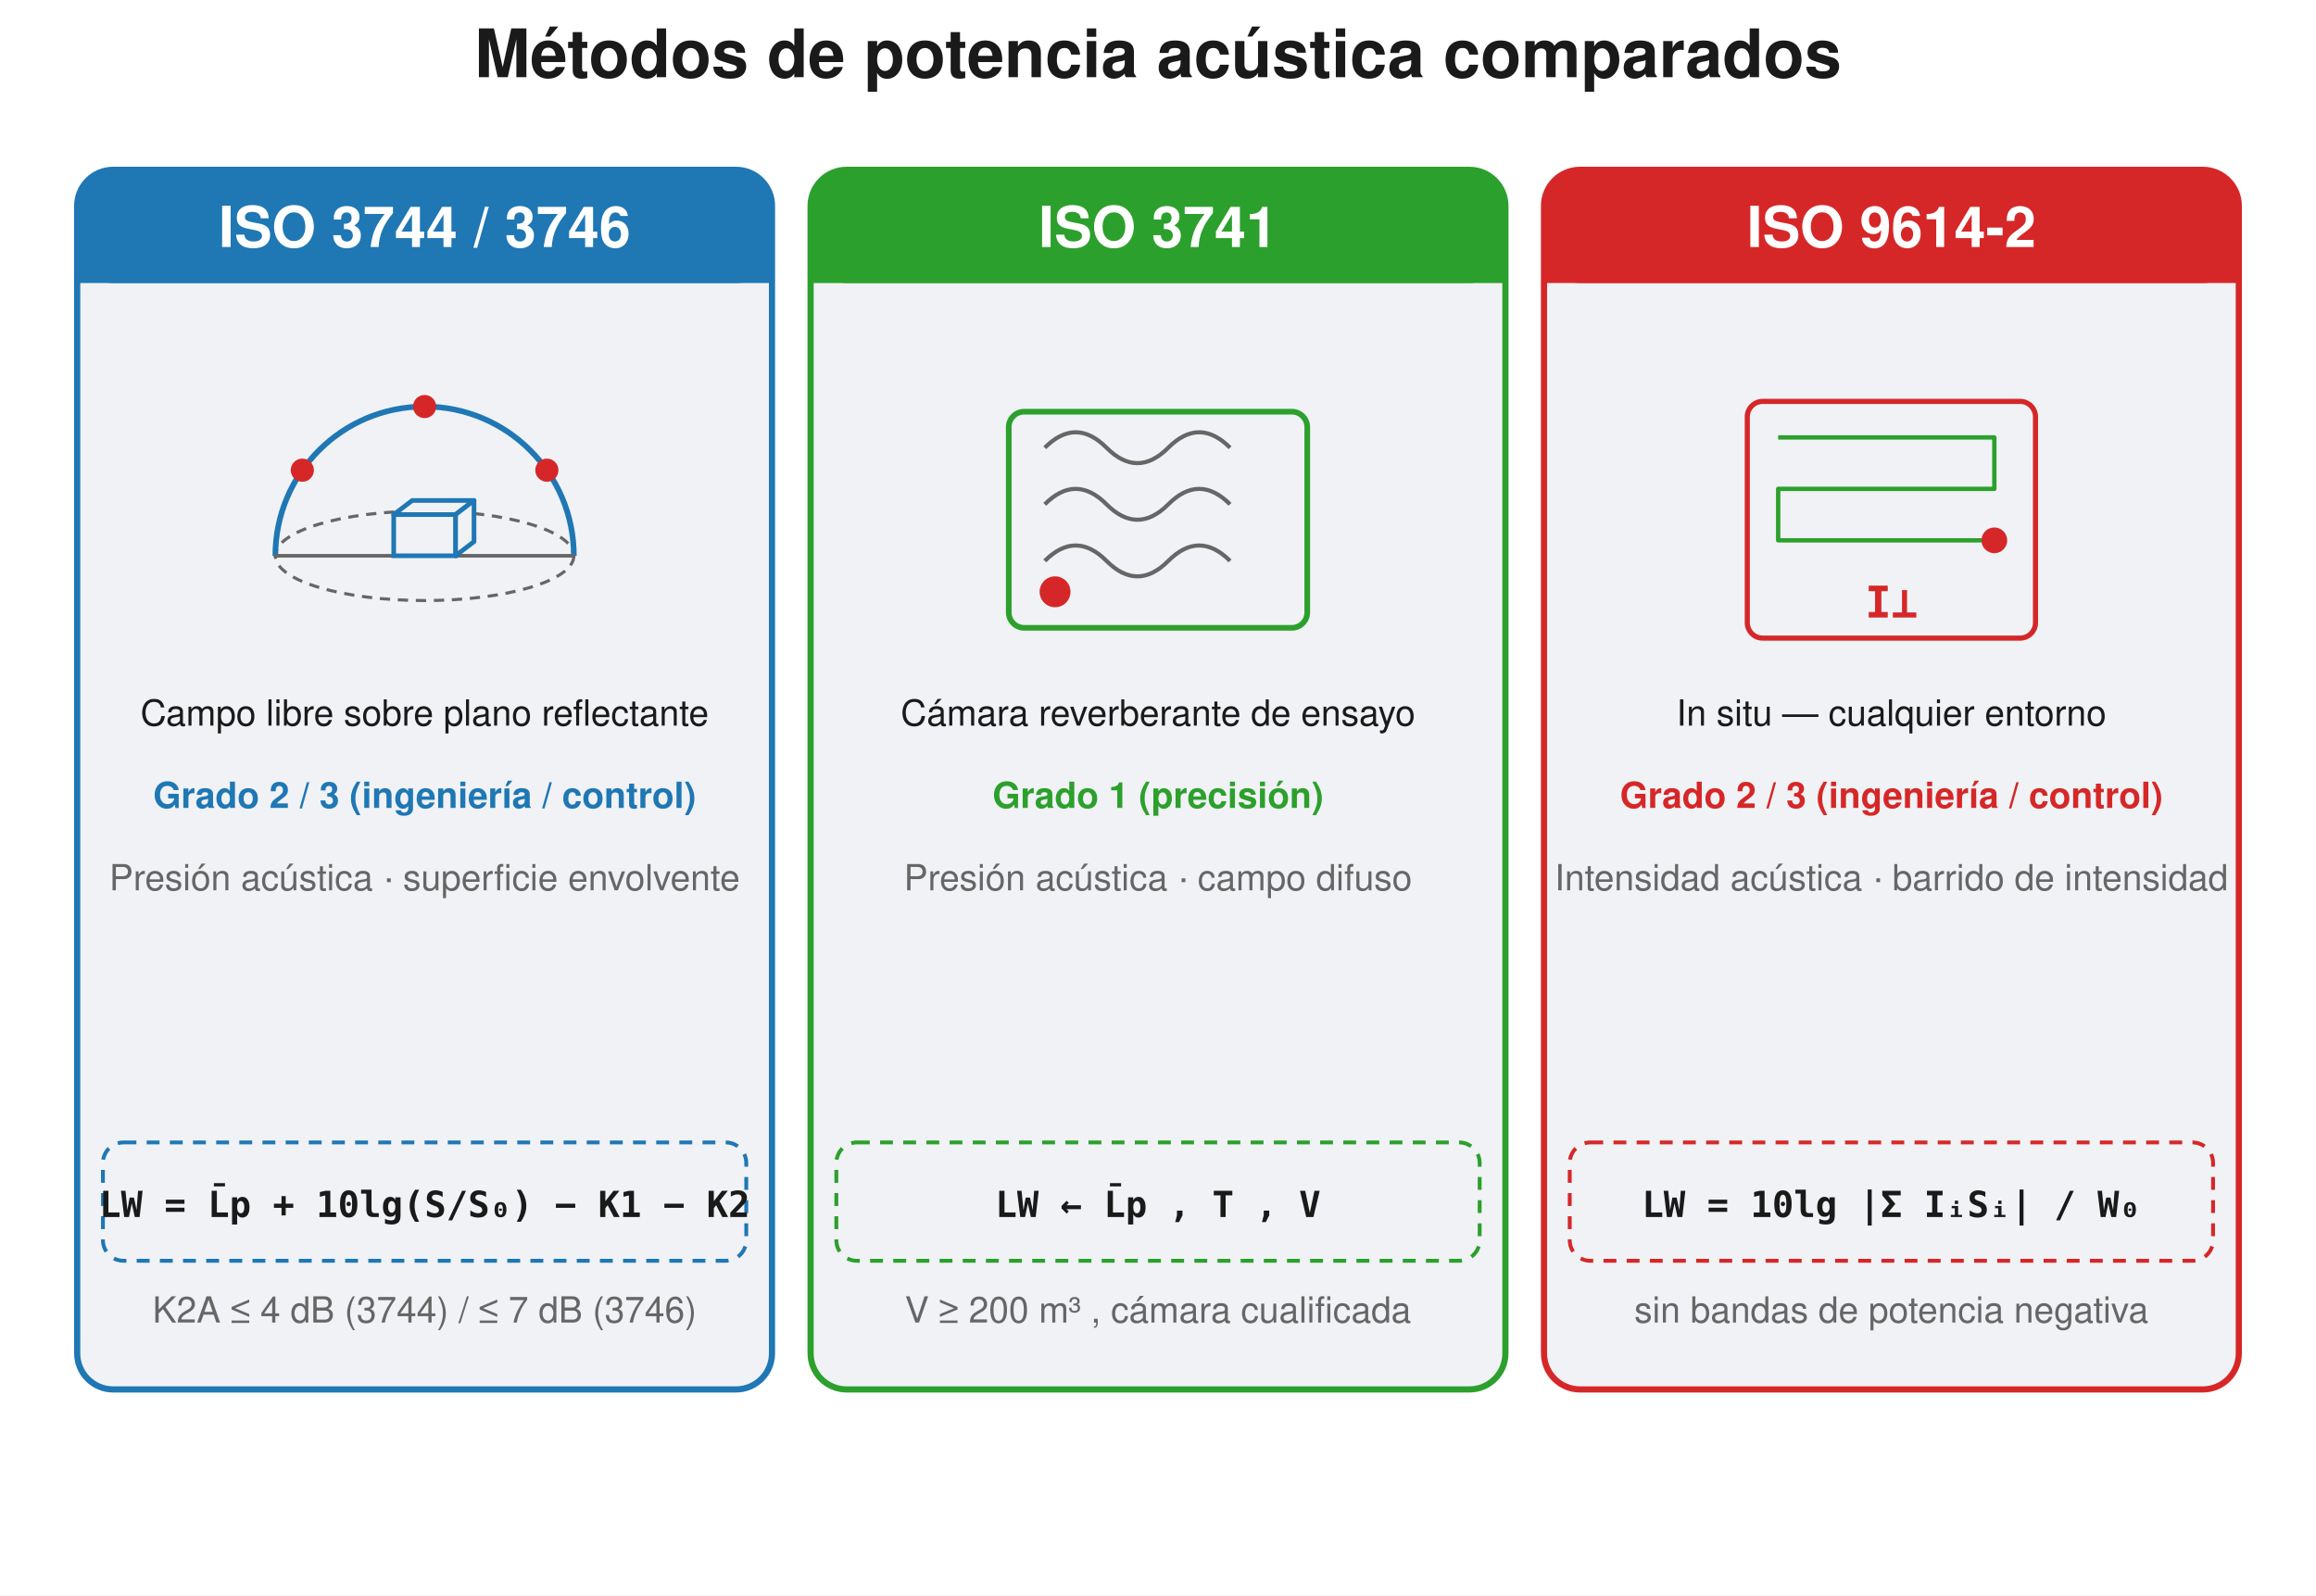
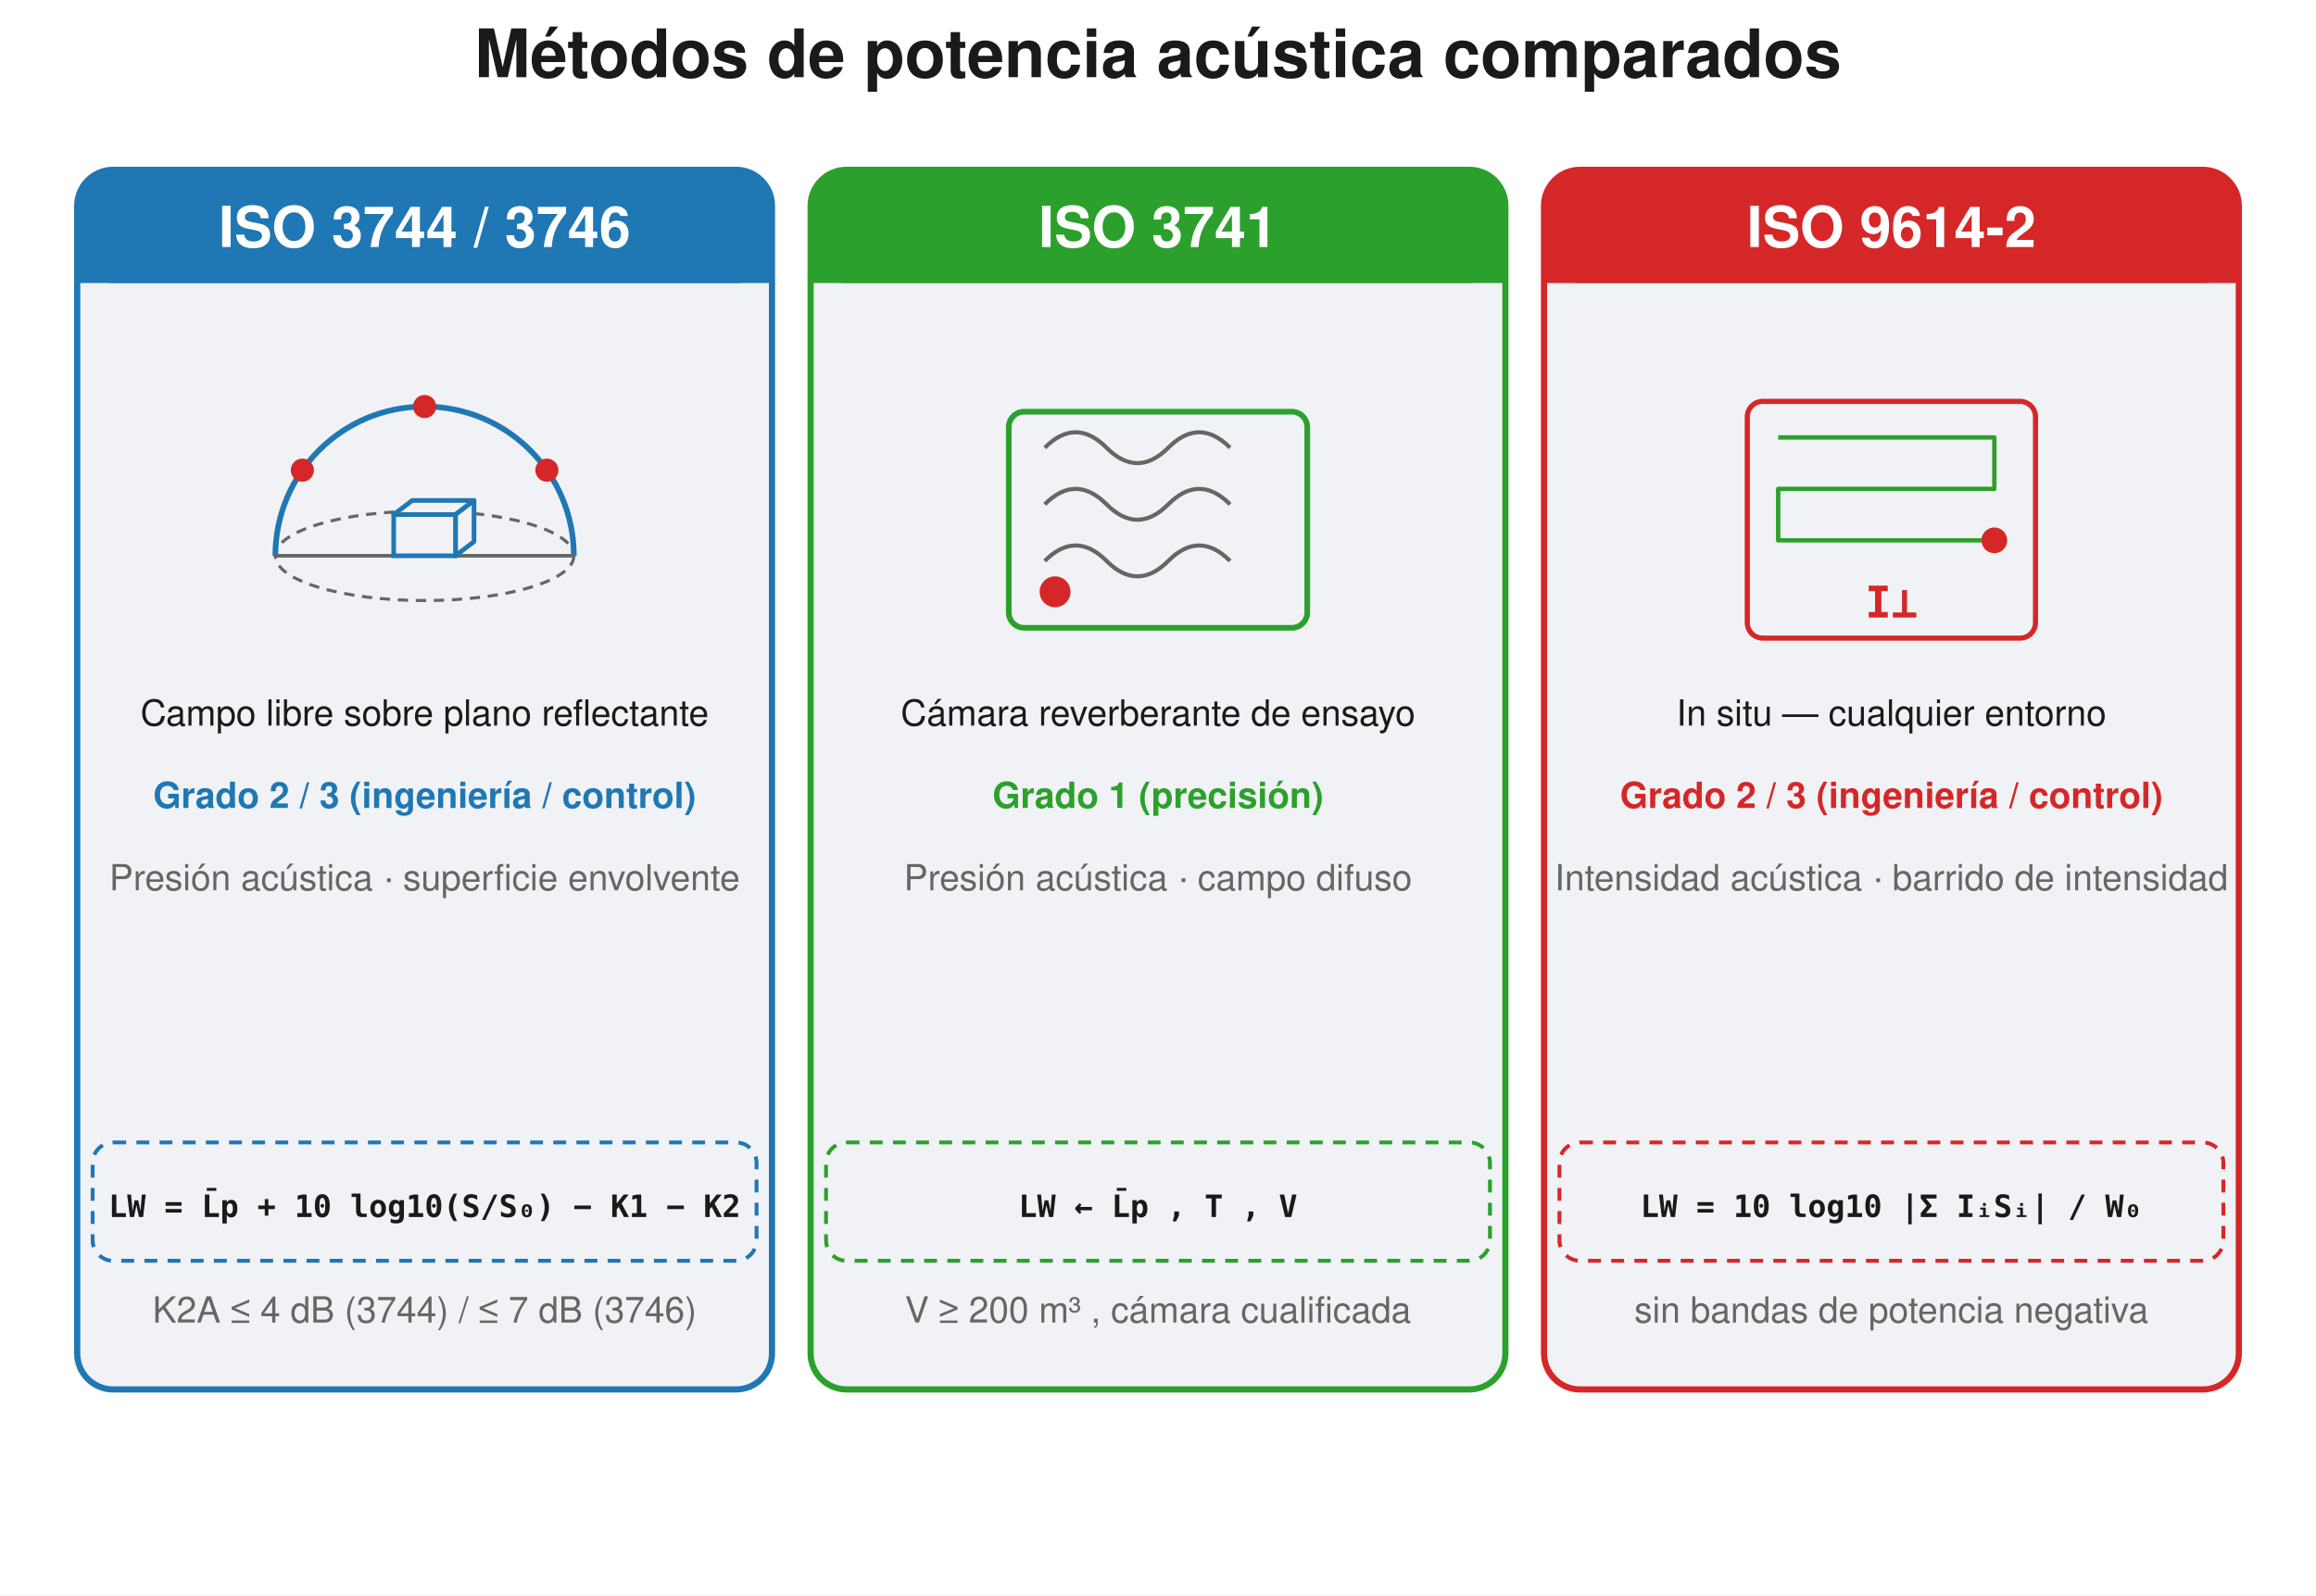
<svg xmlns="http://www.w3.org/2000/svg" width="900" height="620" viewBox="0 0 900 620">
  <rect width="900" height="620" fill="#ffffff" />
  <text x="450.0" y="30" font-family="Segoe UI, Helvetica, Arial, sans-serif" font-size="26" font-weight="600" fill="#1a1a1a" text-anchor="middle">Métodos de potencia acústica comparados</text>
  <rect x="30.0" y="66.0" width="270.0" height="474.0" rx="14" fill="#f0f2f5" stroke="#1f77b4" stroke-width="2.4" />
  <rect x="30.0" y="66.0" width="270.0" height="44" rx="14" fill="#1f77b4" stroke="#1f77b4" stroke-width="0" />
  <rect x="30.0" y="88.0" width="270.0" height="22" rx="0.0" fill="#1f77b4" stroke="none" stroke-width="1.5" />
  <text x="165.0" y="96.0" font-family="Segoe UI, Helvetica, Arial, sans-serif" font-size="22" fill="#ffffff" text-anchor="middle" font-weight="600">ISO 3744 / 3746</text>
  <ellipse cx="165.0" cy="216.0" rx="58.0" ry="17.4" fill="none" stroke="#666666" stroke-width="1.2" stroke-dasharray="4,3" />
  <path d="M 107.0 216.0 A 58.0 58.0 0 0 1 223.0 216.0" fill="none" stroke="#1f77b4" stroke-width="2.2" stroke-linejoin="round" />
  <line x1="107.0" y1="216.0" x2="223.0" y2="216.0" stroke="#666666" stroke-width="1.4" stroke-linecap="round" />
  <path d="M 153.0 200.0 L 177.0 200.0 L 184.2 194.5 L 160.2 194.5 Z" fill="#f0f2f5" stroke="#1f77b4" stroke-width="1.8" stroke-linejoin="round" />
  <path d="M 177.0 200.0 L 177.0 216.0 L 184.2 210.5 L 184.2 194.5 Z" fill="#f0f2f5" stroke="#1f77b4" stroke-width="1.8" stroke-linejoin="round" />
  <rect x="153.0" y="200.0" width="24" height="16" rx="0.0" fill="#f0f2f5" stroke="#1f77b4" stroke-width="1.8" />
  <circle cx="212.511" cy="182.733" r="4.5" fill="#d62728" stroke="none" stroke-width="1.5" />
  <circle cx="165.0" cy="158.0" r="4.5" fill="#d62728" stroke="none" stroke-width="1.5" />
  <circle cx="117.489" cy="182.733" r="4.5" fill="#d62728" stroke="none" stroke-width="1.5" />
  <text x="165.0" y="282.0" font-family="Segoe UI, Helvetica, Arial, sans-serif" font-size="14" fill="#1a1a1a" text-anchor="middle">Campo libre sobre plano reflectante</text>
  <text x="165.0" y="314.0" font-family="Segoe UI, Helvetica, Arial, sans-serif" font-size="14" fill="#1f77b4" text-anchor="middle" font-weight="600">Grado 2 / 3 (ingeniería / control)</text>
  <text x="165.0" y="346.0" font-family="Segoe UI, Helvetica, Arial, sans-serif" font-size="14" fill="#666666" text-anchor="middle">Presión acústica · superficie envolvente</text>
-   <rect x="40.0" y="444.0" width="250.0" height="46" rx="8" fill="none" stroke="#1f77b4" stroke-width="1.5" stroke-dasharray="5,4" />
-   <text x="165.0" y="473.0" font-family="Consolas, Menlo, monospace" font-size="14" fill="#1a1a1a" text-anchor="middle" font-weight="600">LW = L̄p + 10lg(S/S₀) − K1 − K2</text>
+   <rect x="36.0" y="444.0" width="258.0" height="46" rx="8" fill="none" stroke="#1f77b4" stroke-width="1.5" stroke-dasharray="5,4" />
+   <text x="165.0" y="473.0" font-family="Consolas, Menlo, monospace" font-size="12" fill="#1a1a1a" text-anchor="middle" font-weight="600">LW = L̄p + 10 log10(S/S₀) − K1 − K2</text>
  <text x="165.0" y="514.0" font-family="Segoe UI, Helvetica, Arial, sans-serif" font-size="14" fill="#666666" text-anchor="middle">K2A ≤ 4 dB (3744) / ≤ 7 dB (3746)</text>
  <rect x="315.0" y="66.0" width="270.0" height="474.0" rx="14" fill="#f0f2f5" stroke="#2ca02c" stroke-width="2.4" />
  <rect x="315.0" y="66.0" width="270.0" height="44" rx="14" fill="#2ca02c" stroke="#2ca02c" stroke-width="0" />
  <rect x="315.0" y="88.0" width="270.0" height="22" rx="0.0" fill="#2ca02c" stroke="none" stroke-width="1.5" />
  <text x="450.0" y="96.0" font-family="Segoe UI, Helvetica, Arial, sans-serif" font-size="22" fill="#ffffff" text-anchor="middle" font-weight="600">ISO 3741</text>
  <rect x="392.0" y="160.0" width="116" height="84" rx="6" fill="none" stroke="#2ca02c" stroke-width="2.2" />
  <path d="M 406.0 174.0 q 12 -12 24 0 q 12 12 24 0 q 12 -12 24 0" fill="none" stroke="#666666" stroke-width="1.6" stroke-linejoin="round" />
  <path d="M 406.0 196.0 q 12 -12 24 0 q 12 12 24 0 q 12 -12 24 0" fill="none" stroke="#666666" stroke-width="1.6" stroke-linejoin="round" />
  <path d="M 406.0 218.0 q 12 -12 24 0 q 12 12 24 0 q 12 -12 24 0" fill="none" stroke="#666666" stroke-width="1.6" stroke-linejoin="round" />
  <circle cx="410.0" cy="230.0" r="6" fill="#d62728" stroke="none" stroke-width="1.5" />
  <text x="450.0" y="282.0" font-family="Segoe UI, Helvetica, Arial, sans-serif" font-size="14" fill="#1a1a1a" text-anchor="middle">Cámara reverberante de ensayo</text>
  <text x="450.0" y="314.0" font-family="Segoe UI, Helvetica, Arial, sans-serif" font-size="14" fill="#2ca02c" text-anchor="middle" font-weight="600">Grado 1 (precisión)</text>
  <text x="450.0" y="346.0" font-family="Segoe UI, Helvetica, Arial, sans-serif" font-size="14" fill="#666666" text-anchor="middle">Presión acústica · campo difuso</text>
-   <rect x="325.0" y="444.0" width="250.0" height="46" rx="8" fill="none" stroke="#2ca02c" stroke-width="1.5" stroke-dasharray="5,4" />
-   <text x="450.0" y="473.0" font-family="Consolas, Menlo, monospace" font-size="14" fill="#1a1a1a" text-anchor="middle" font-weight="600">LW ← L̄p , T , V</text>
+   <rect x="321.0" y="444.0" width="258.0" height="46" rx="8" fill="none" stroke="#2ca02c" stroke-width="1.5" stroke-dasharray="5,4" />
+   <text x="450.0" y="473.0" font-family="Consolas, Menlo, monospace" font-size="12" fill="#1a1a1a" text-anchor="middle" font-weight="600">LW ← L̄p , T , V</text>
  <text x="450.0" y="514.0" font-family="Segoe UI, Helvetica, Arial, sans-serif" font-size="14" fill="#666666" text-anchor="middle">V ≥ 200 m³ , cámara cualificada</text>
  <rect x="600.0" y="66.0" width="270.0" height="474.0" rx="14" fill="#f0f2f5" stroke="#d62728" stroke-width="2.4" />
  <rect x="600.0" y="66.0" width="270.0" height="44" rx="14" fill="#d62728" stroke="#d62728" stroke-width="0" />
  <rect x="600.0" y="88.0" width="270.0" height="22" rx="0.0" fill="#d62728" stroke="none" stroke-width="1.5" />
  <text x="735.0" y="96.0" font-family="Segoe UI, Helvetica, Arial, sans-serif" font-size="22" fill="#ffffff" text-anchor="middle" font-weight="600">ISO 9614-2</text>
  <rect x="679.0" y="156.0" width="112" height="92" rx="6" fill="none" stroke="#d62728" stroke-width="2.0" />
  <path d="M 691.0 170.0 L 775.0 170.0 L 775.0 190.0 L 691.0 190.0 L 691.0 210.0 L 775.0 210.0" fill="none" stroke="#2ca02c" stroke-width="1.7" stroke-linejoin="round" />
  <circle cx="775.0" cy="210.0" r="5" fill="#d62728" stroke="none" stroke-width="1.5" />
  <text x="735.0" y="240.0" font-family="Consolas, Menlo, monospace" font-size="17" fill="#d62728" text-anchor="middle" font-weight="600">I⊥</text>
  <text x="735.0" y="282.0" font-family="Segoe UI, Helvetica, Arial, sans-serif" font-size="14" fill="#1a1a1a" text-anchor="middle">In situ — cualquier entorno</text>
  <text x="735.0" y="314.0" font-family="Segoe UI, Helvetica, Arial, sans-serif" font-size="14" fill="#d62728" text-anchor="middle" font-weight="600">Grado 2 / 3 (ingeniería / control)</text>
  <text x="735.0" y="346.0" font-family="Segoe UI, Helvetica, Arial, sans-serif" font-size="14" fill="#666666" text-anchor="middle">Intensidad acústica · barrido de intensidad</text>
-   <rect x="610.0" y="444.0" width="250.0" height="46" rx="8" fill="none" stroke="#d62728" stroke-width="1.5" stroke-dasharray="5,4" />
-   <text x="735.0" y="473.0" font-family="Consolas, Menlo, monospace" font-size="14" fill="#1a1a1a" text-anchor="middle" font-weight="600">LW = 10lg |Σ IᵢSᵢ| / W₀</text>
+   <rect x="606.0" y="444.0" width="258.0" height="46" rx="8" fill="none" stroke="#d62728" stroke-width="1.5" stroke-dasharray="5,4" />
+   <text x="735.0" y="473.0" font-family="Consolas, Menlo, monospace" font-size="12" fill="#1a1a1a" text-anchor="middle" font-weight="600">LW = 10 log10 |Σ IᵢSᵢ| / W₀</text>
  <text x="735.0" y="514.0" font-family="Segoe UI, Helvetica, Arial, sans-serif" font-size="14" fill="#666666" text-anchor="middle">sin bandas de potencia negativa</text>
</svg>
